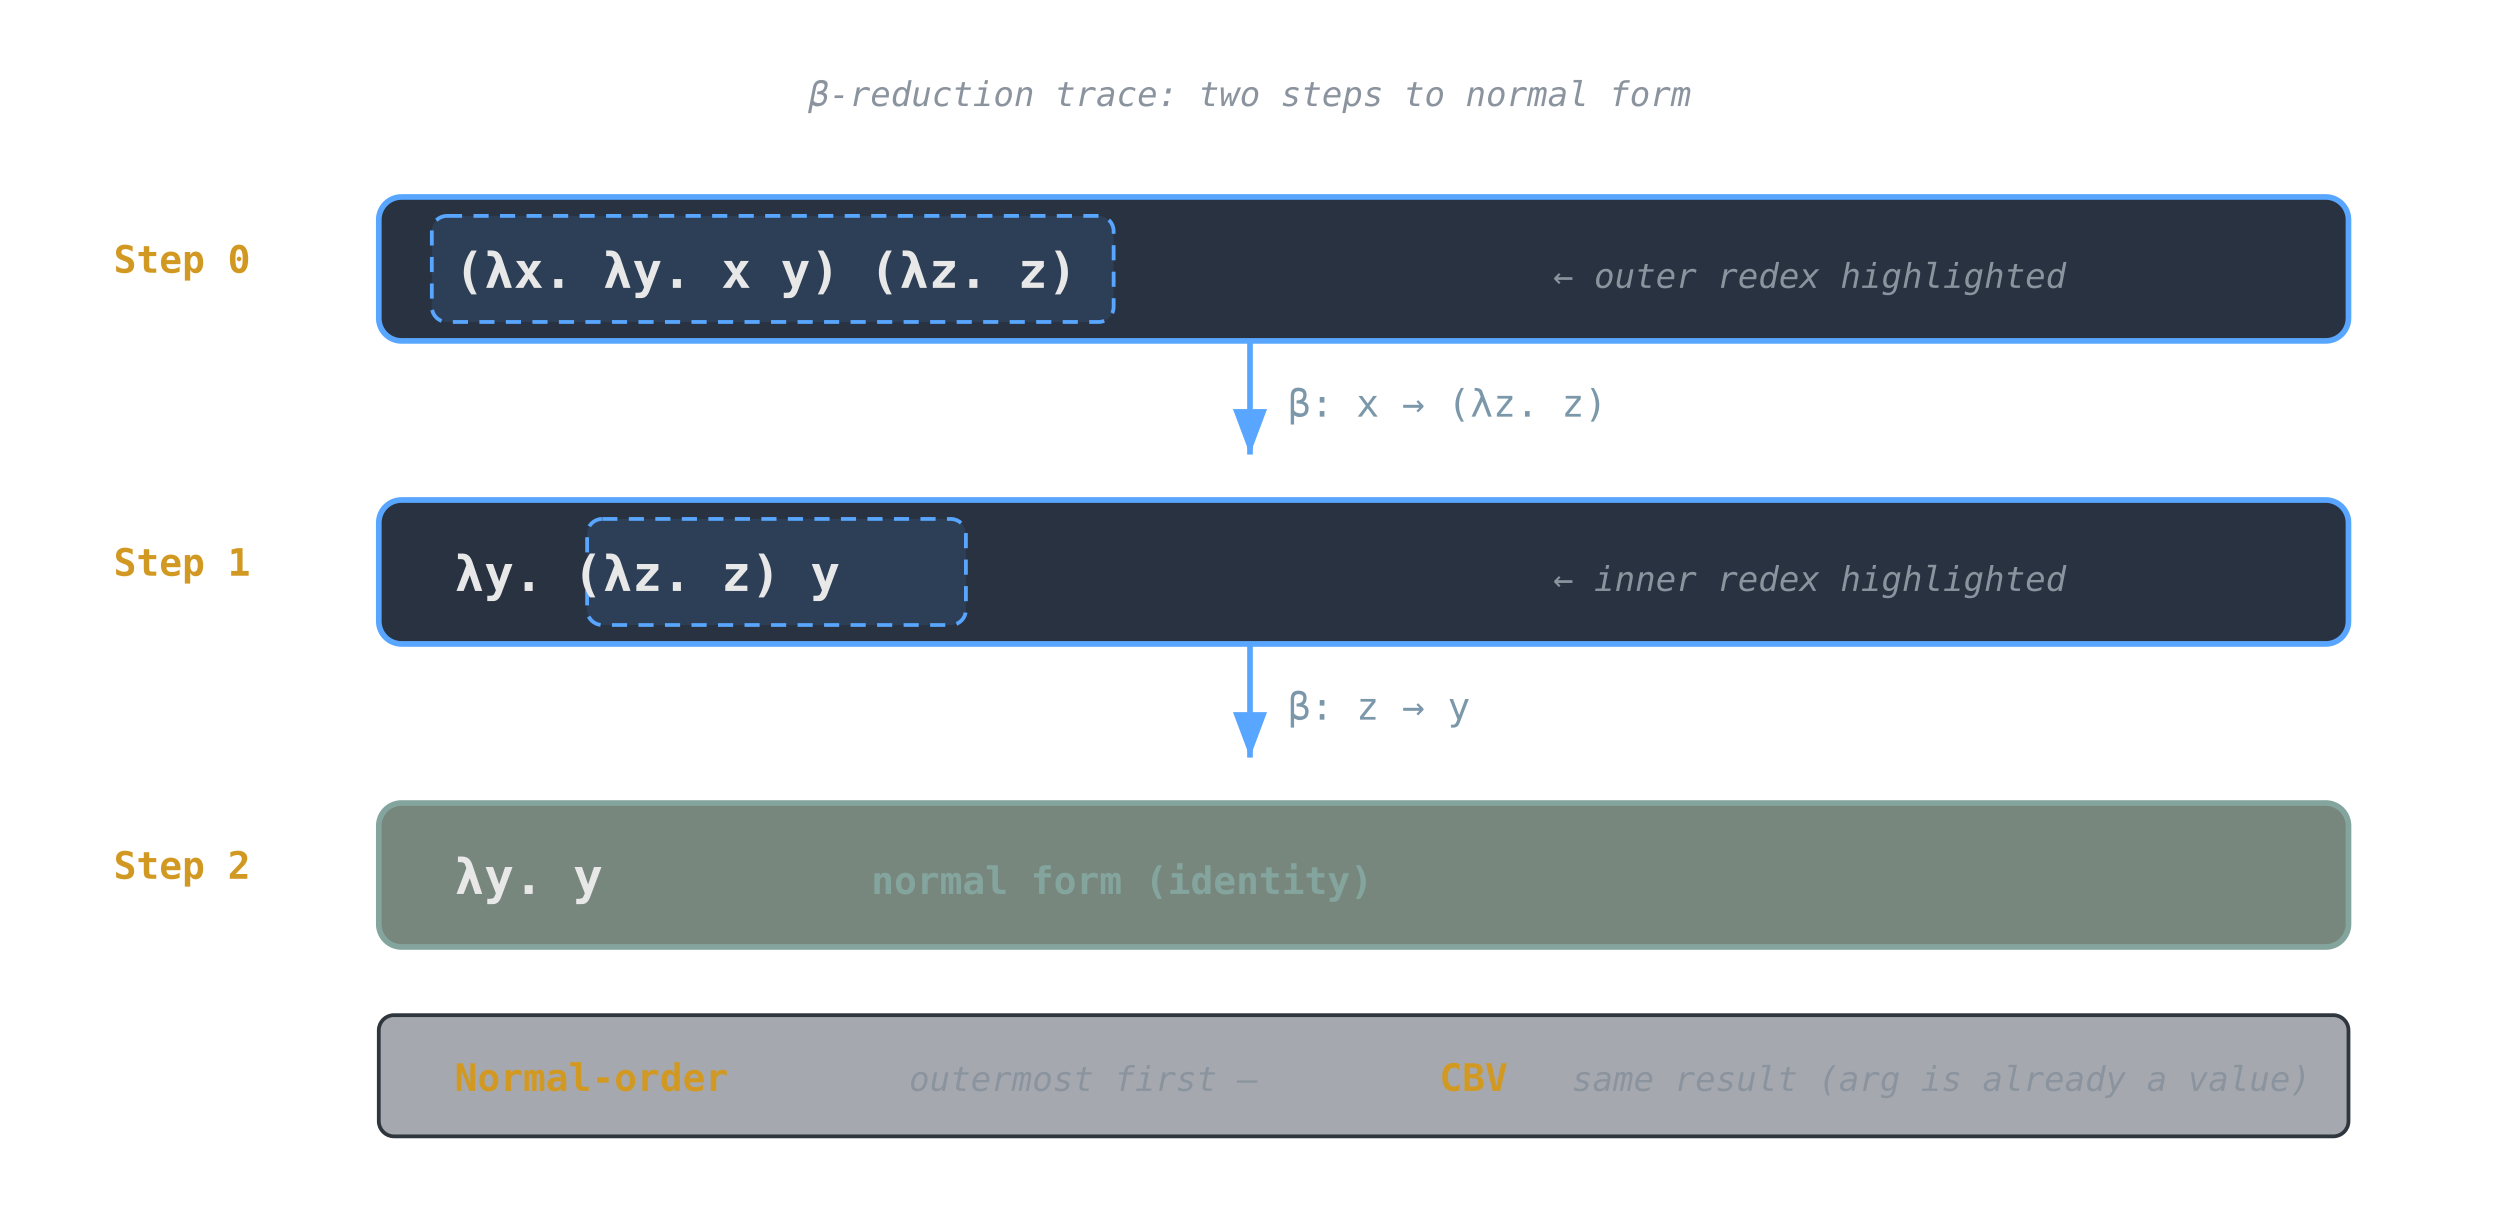
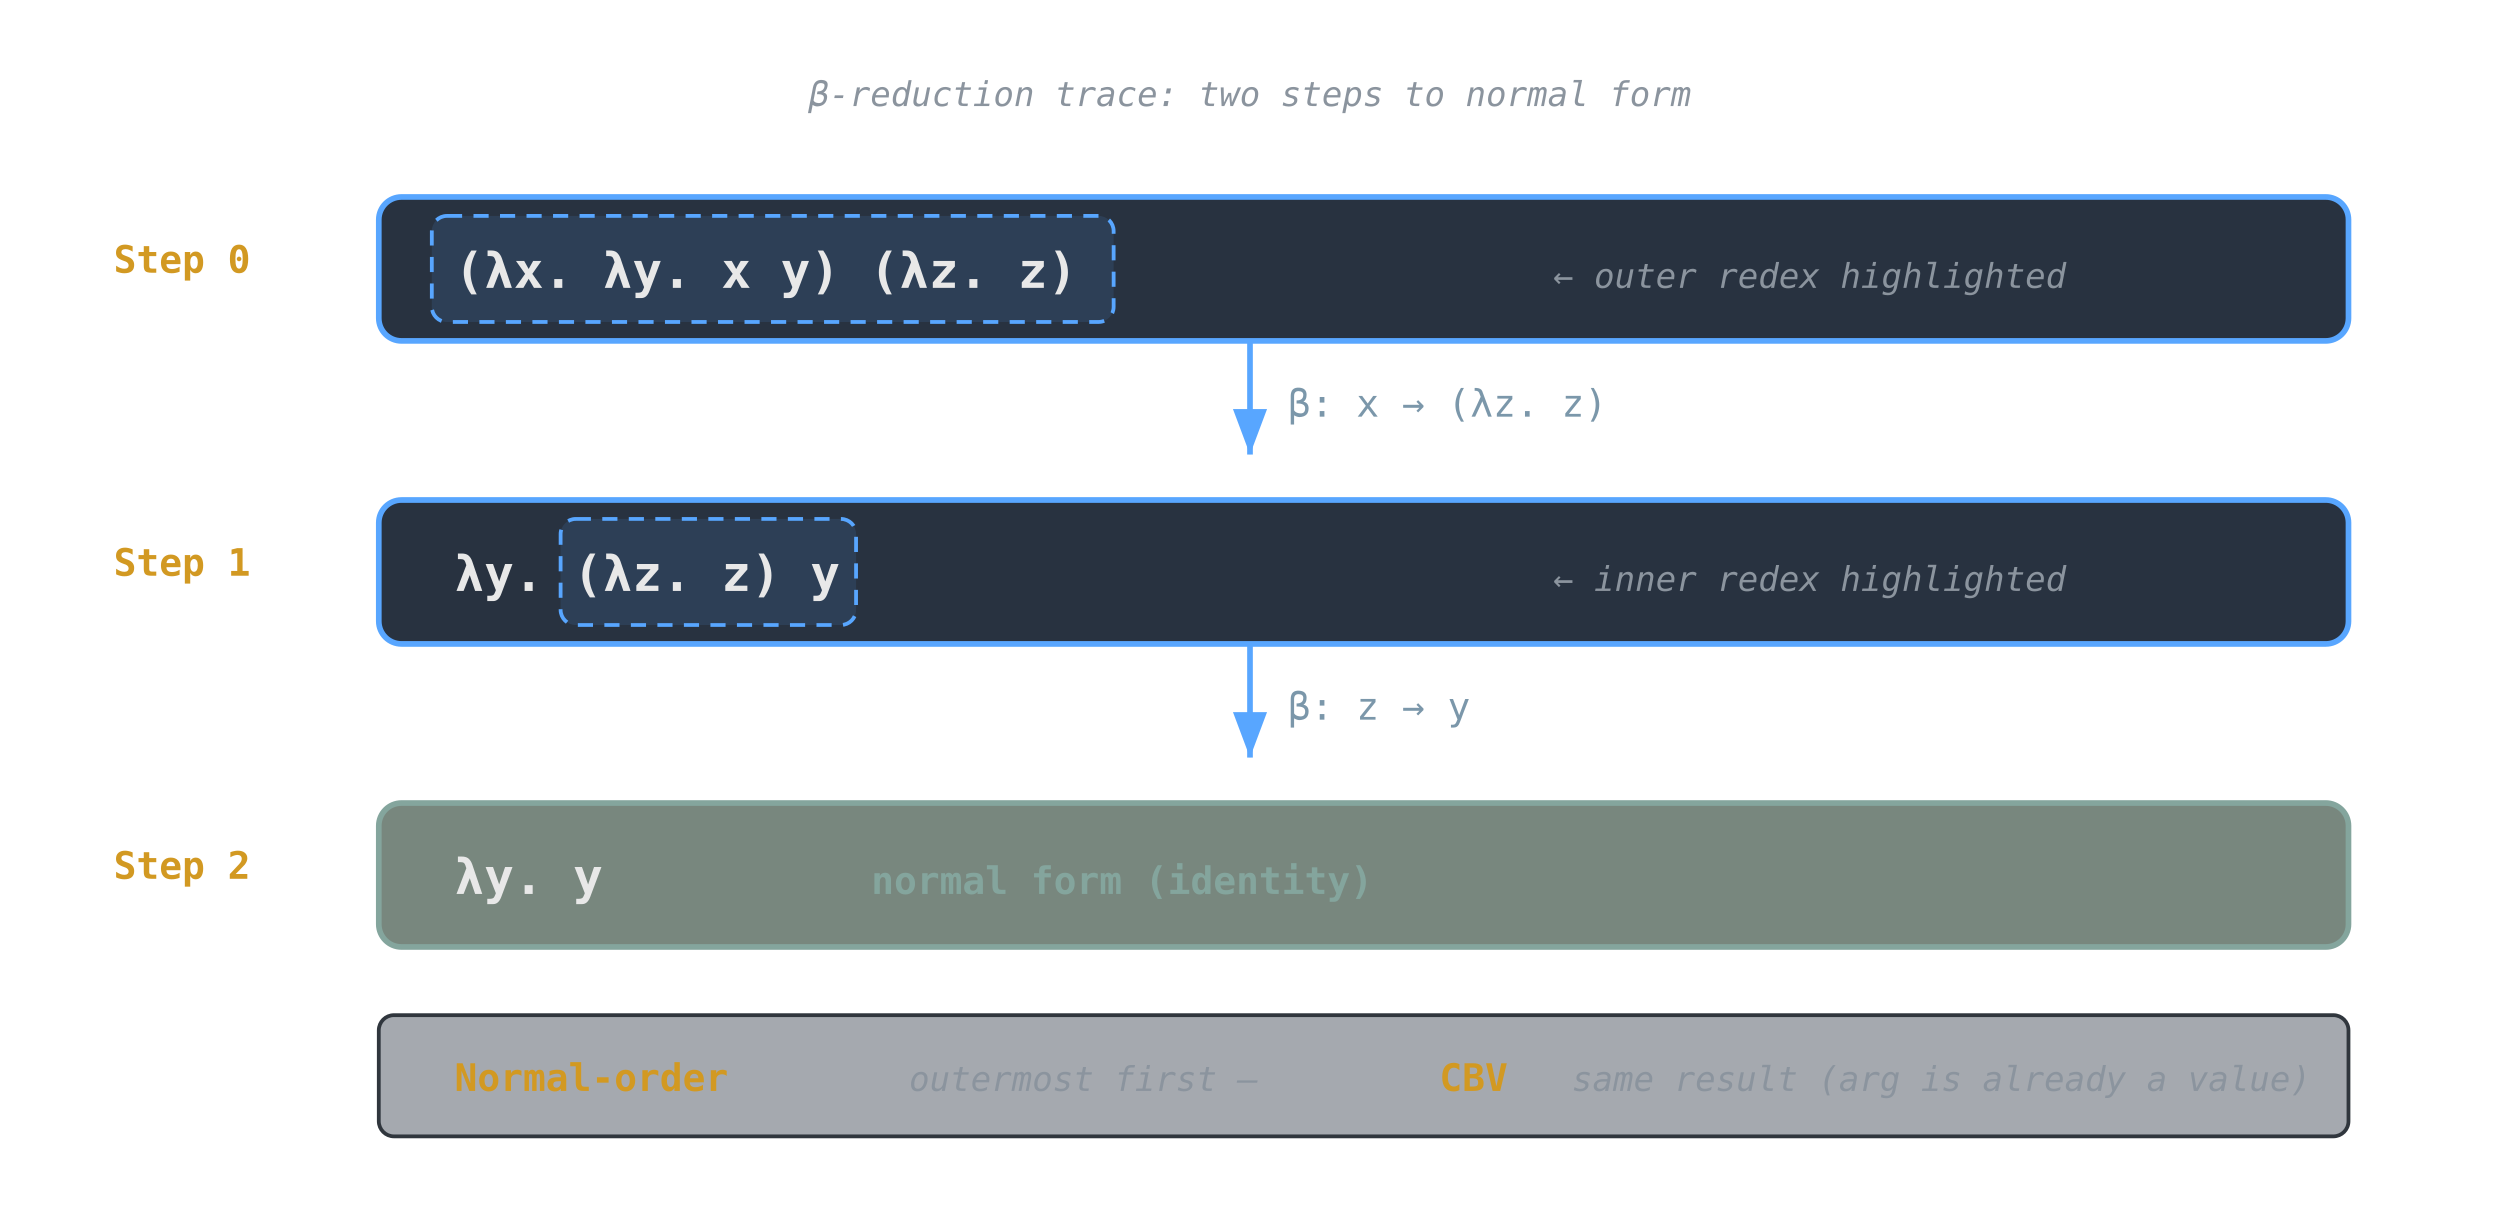
<svg xmlns="http://www.w3.org/2000/svg" viewBox="0 0 660 320" fill="none">
  <style>
    text { font-family: 'IBM Plex Mono', 'SF Mono', 'Fira Code', 'Consolas', monospace; }
    .box { fill: rgba(30,40,55,0.95); stroke: #58a6ff; stroke-width: 1.5; rx: 6; }
    .box-final { fill: rgba(30,55,40,0.6); stroke: #84a59d; stroke-width: 1.5; rx: 6; }
    .redex-highlight { fill: rgba(88,166,255,0.12); stroke: #58a6ff; stroke-width: 1; stroke-dasharray: 4 3; rx: 4; }
    .term { font-size: 13px; fill: #e8e8e8; font-weight: 600; }
    .term-c { font-size: 13px; fill: #e8e8e8; font-weight: 600; text-anchor: middle; }
    .step-label { font-size: 10px; fill: #d29922; font-weight: 600; }
    .arrow-label { font-size: 10px; fill: #7b97aa; }
    .anno { font-size: 10px; fill: #d29922; font-weight: 600; }
    .desc { font-size: 9px; fill: #8b949e; font-style: italic; }
    .ok { font-size: 10px; fill: #84a59d; font-weight: 600; }
    .edge { stroke: #93a3b8; stroke-width: 1.5; fill: none; }
    .edge-beta { stroke: #58a6ff; stroke-width: 1.5; fill: none; }
    @media (prefers-color-scheme: light) {
      .box { fill: #1a1a2e; stroke: #284b63; }
      .box-final { fill: rgba(80,160,100,0.15); stroke: #2d6a4f; }
      .redex-highlight { fill: rgba(40,75,99,0.08); stroke: #284b63; }
      .edge { stroke: #b8b8b8; }
      .edge-beta { stroke: #284b63; }
      .step-label { fill: #9e6000; }
      .arrow-label { fill: #284b63; }
      .anno { fill: #9e6000; }
      .desc { fill: #6e7781; }
      .ok { fill: #2d6a4f; }
    }
  </style>
  <defs>
    <marker id="ah" markerWidth="8" markerHeight="6" refX="8" refY="3" orient="auto">
      <path d="M0,0 L8,3 L0,6 Z" fill="#93a3b8" />
    </marker>
    <marker id="ahBlue" markerWidth="8" markerHeight="6" refX="8" refY="3" orient="auto">
      <path d="M0,0 L8,3 L0,6 Z" fill="#58a6ff" />
    </marker>
  </defs>
  <text class="desc" x="330" y="28" text-anchor="middle">β-reduction trace: two steps to normal form</text>
  <text class="step-label" x="30" y="72">Step 0</text>
  <rect class="box" x="100" y="52" width="520" height="38" />
  <rect class="redex-highlight" x="114" y="57" width="180" height="28" />
  <text class="term" x="120" y="76">(λx. λy. x y) (λz. z)</text>
  <text class="desc" x="410" y="76">← outer redex highlighted</text>
  <line class="edge-beta" x1="330" y1="90" x2="330" y2="120" marker-end="url(#ahBlue)" />
  <text class="arrow-label" x="340" y="110">β: x → (λz. z)</text>
  <text class="step-label" x="30" y="152">Step 1</text>
  <rect class="box" x="100" y="132" width="520" height="38" />
-   <rect class="redex-highlight" x="155" y="137" width="100" height="28" />
+   <rect class="redex-highlight" x="148" y="137" width="78" height="28" />
  <text class="term" x="120" y="156">λy. (λz. z) y</text>
  <text class="desc" x="410" y="156">← inner redex highlighted</text>
  <line class="edge-beta" x1="330" y1="170" x2="330" y2="200" marker-end="url(#ahBlue)" />
  <text class="arrow-label" x="340" y="190">β: z → y</text>
  <text class="step-label" x="30" y="232">Step 2</text>
  <rect class="box-final" x="100" y="212" width="520" height="38" />
  <text class="term" x="120" y="236">λy. y</text>
  <text class="ok" x="230" y="236">normal form (identity)</text>
  <rect x="100" y="268" width="520" height="32" rx="4" fill="rgba(30,40,55,0.4)" stroke="#30363d" stroke-width="1" />
  <text class="anno" x="120" y="288">Normal-order</text>
  <text class="desc" x="240" y="288">outermost first —</text>
  <text class="anno" x="380" y="288">CBV</text>
  <text class="desc" x="415" y="288">same result (arg is already a value)</text>
</svg>
